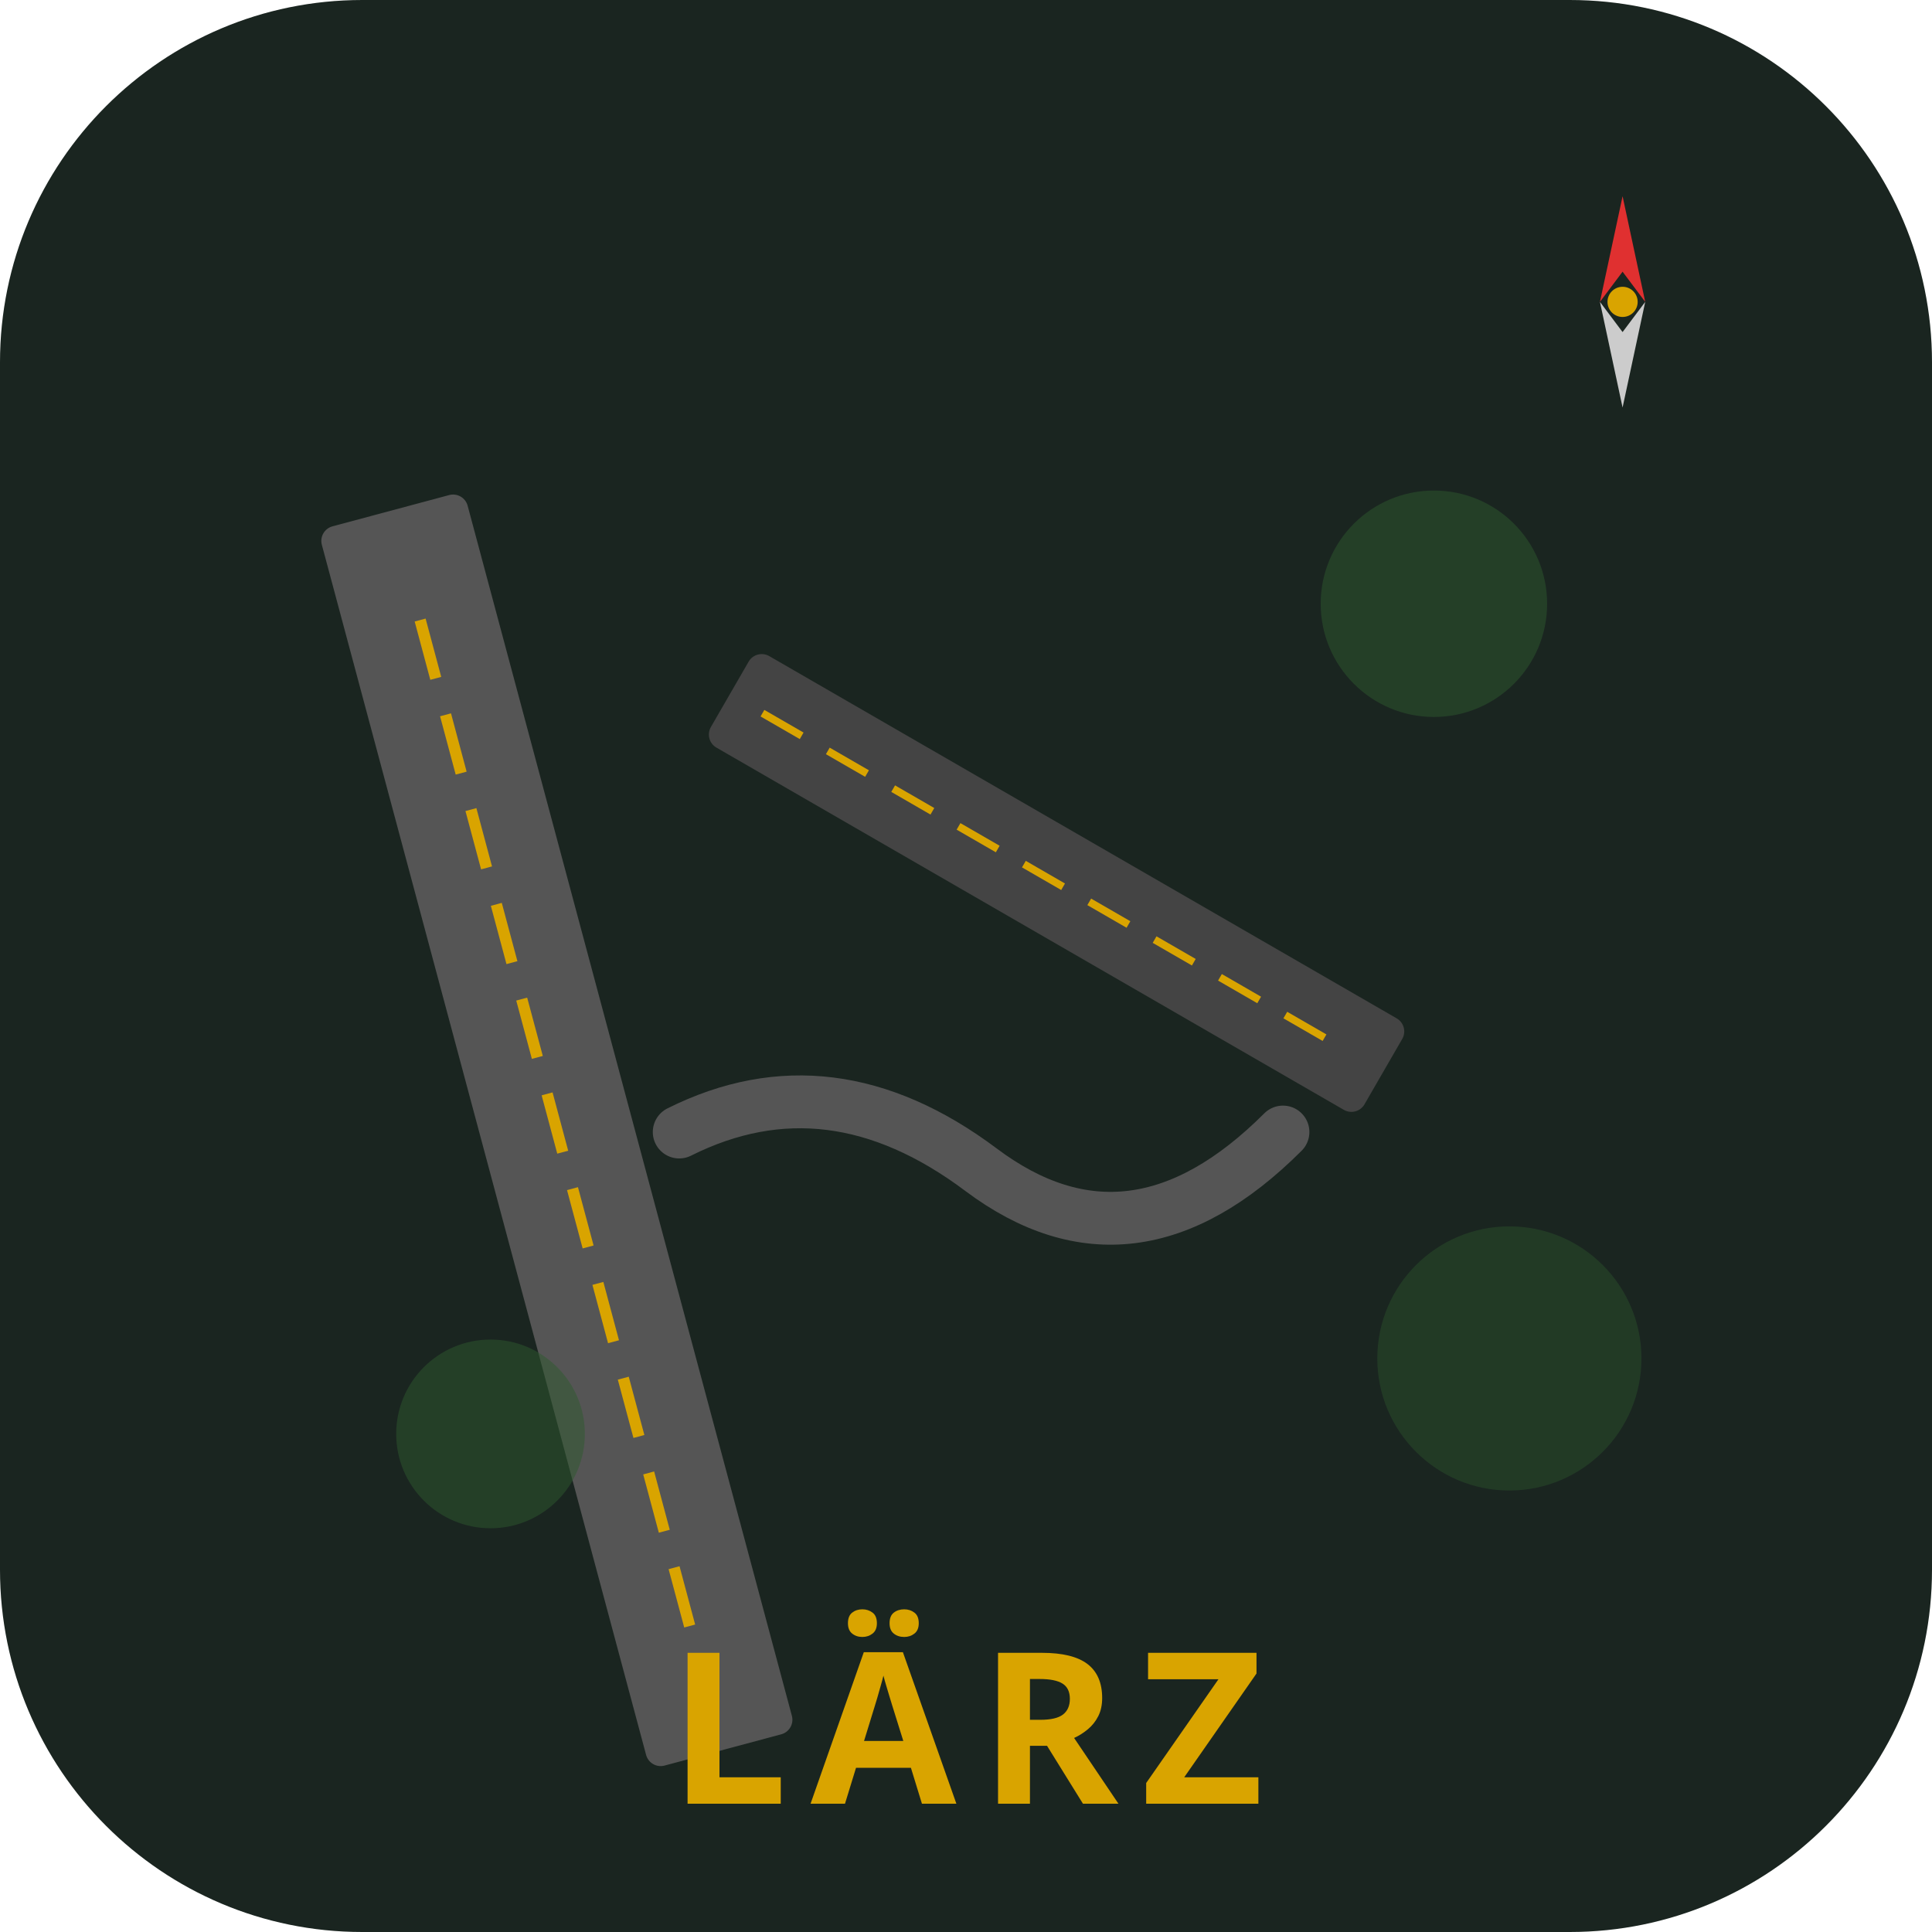
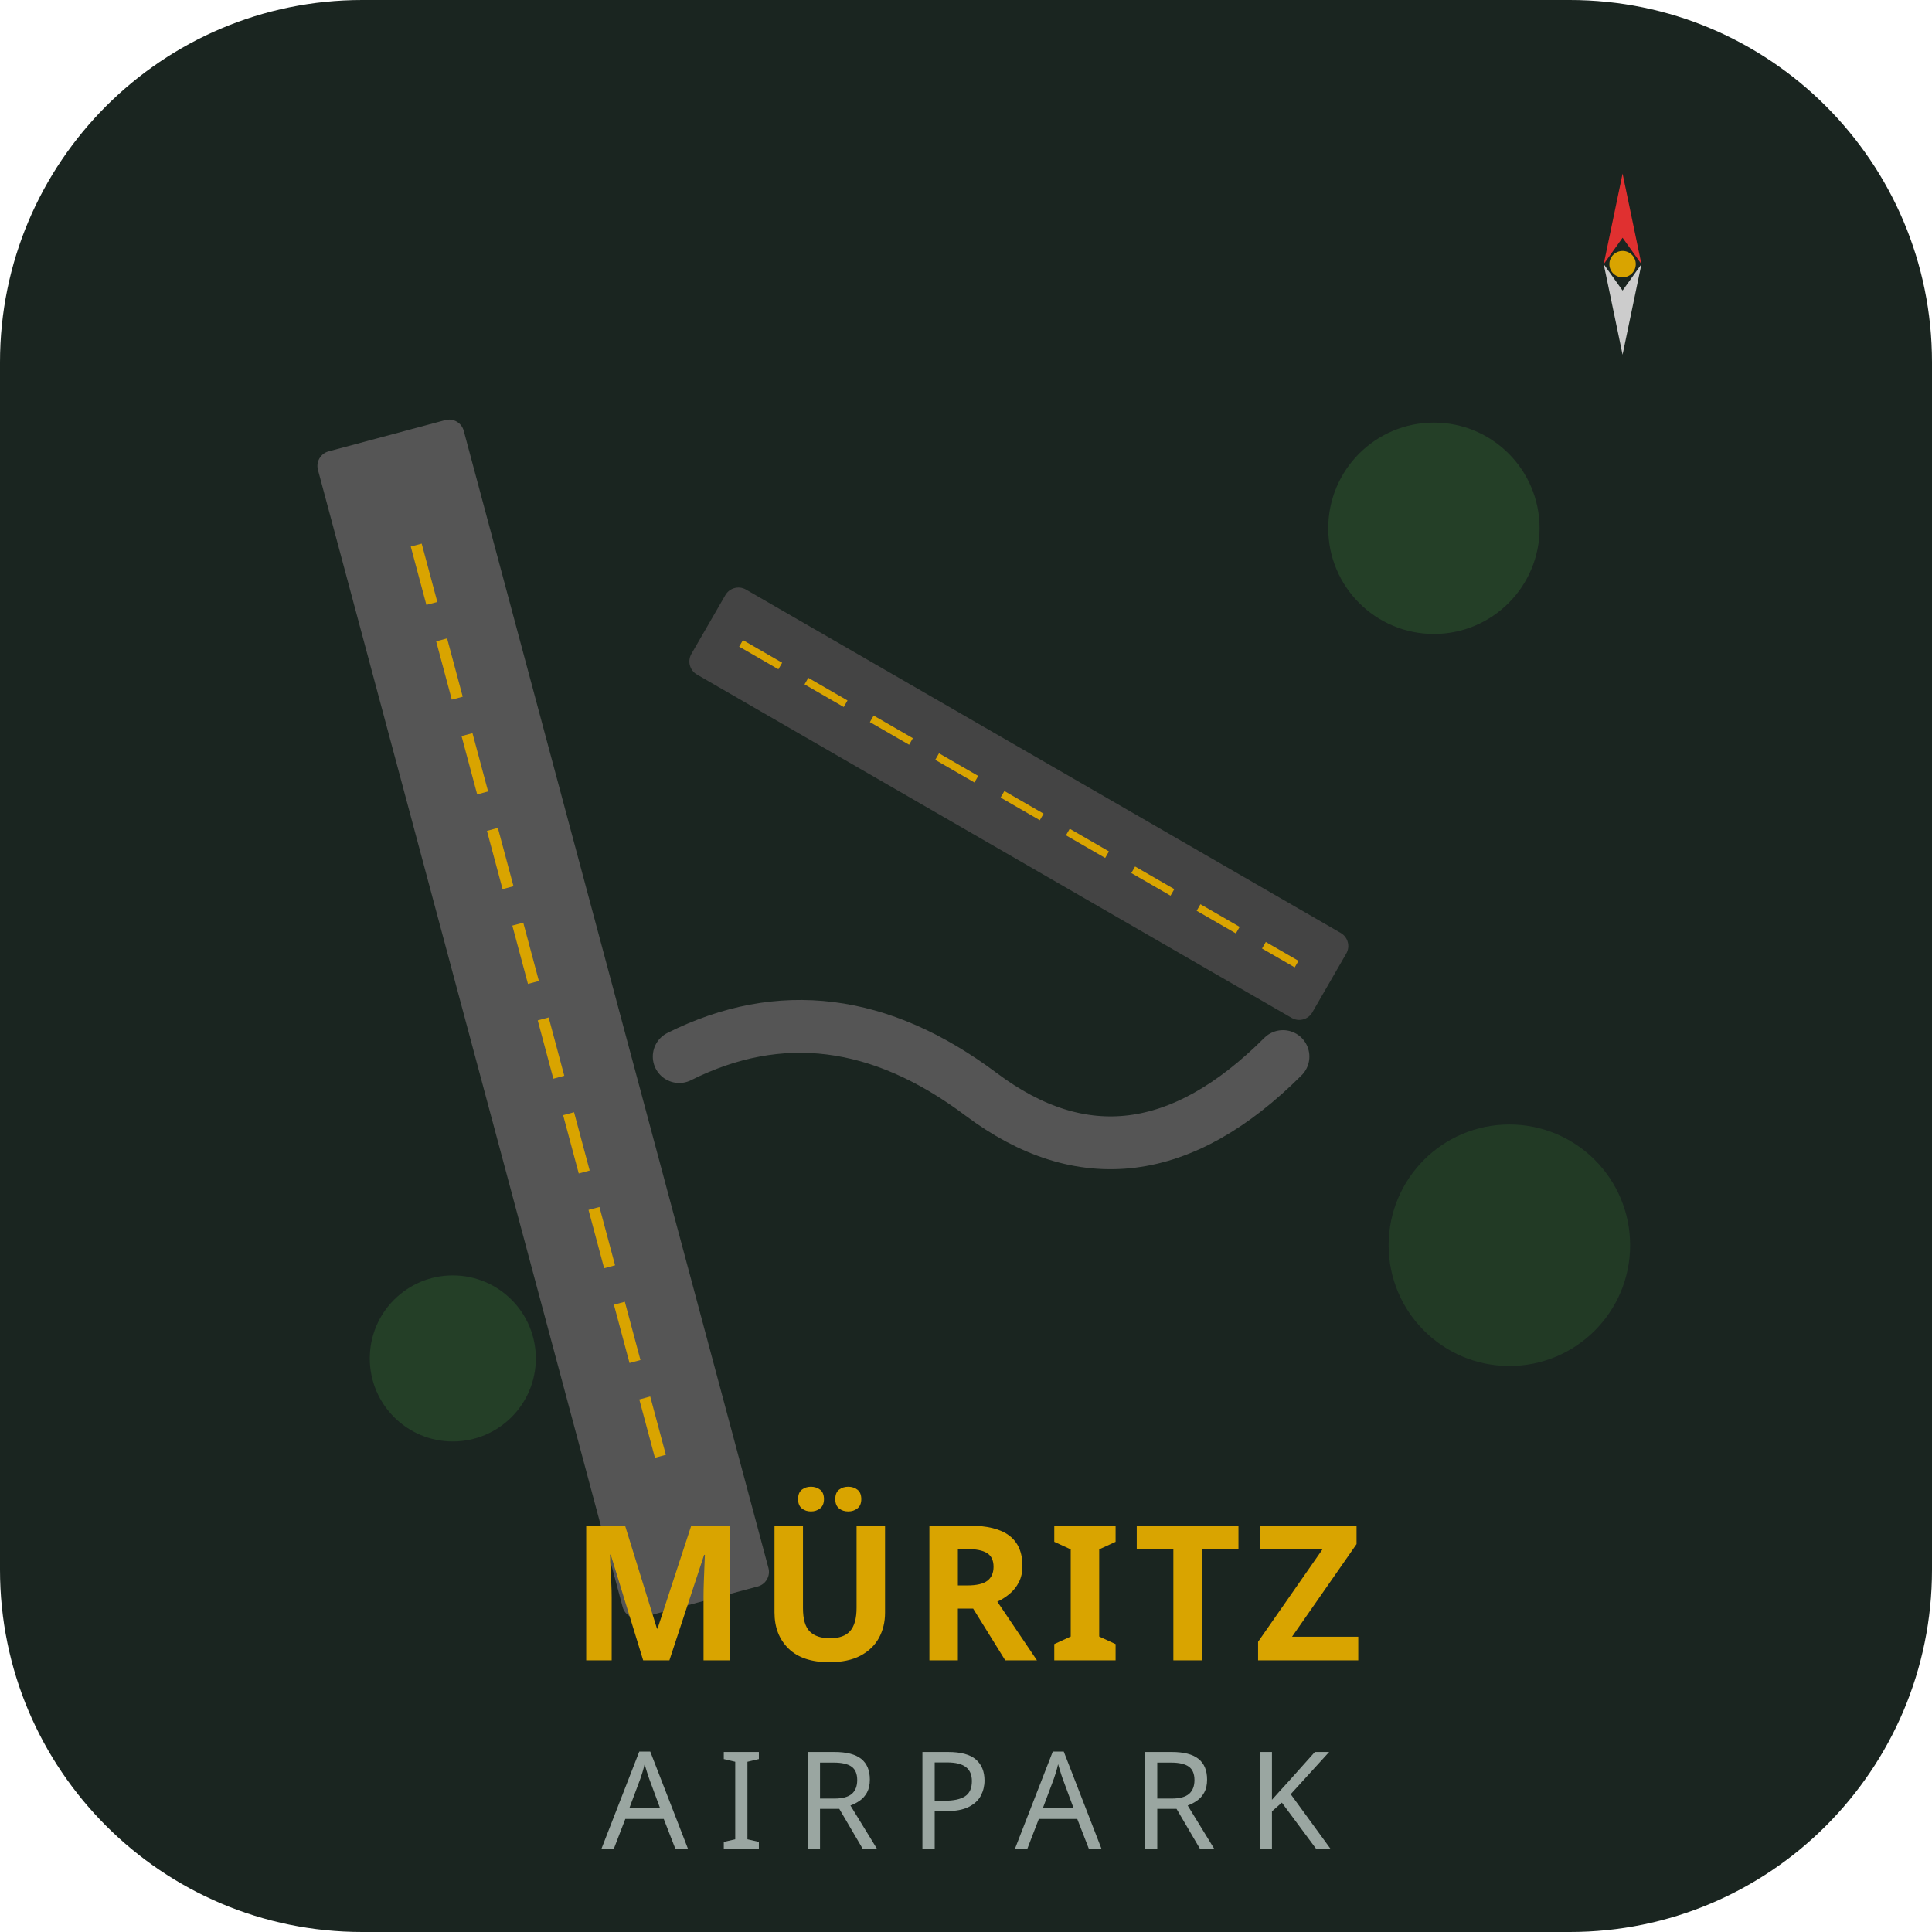
<svg xmlns="http://www.w3.org/2000/svg" viewBox="0 0 512 512">
  <rect width="512" height="512" rx="96" fill="#1a2520" />
-   <rect x="120" y="100" width="40" height="340" rx="4" fill="#555" transform="rotate(-15 256 256)" />
-   <line x1="140" y1="130" x2="140" y2="410" stroke="#d9a400" stroke-width="3" stroke-dasharray="16 10" transform="rotate(-15 256 256)" />
-   <path d="M180 300 Q220 280 260 310 Q300 340 340 300" fill="none" stroke="#555" stroke-width="14" stroke-linecap="round" />
-   <rect x="180" y="220" width="200" height="28" rx="4" fill="#444" transform="rotate(30 280 234)" />
-   <line x1="190" y1="234" x2="370" y2="234" stroke="#d9a400" stroke-width="2" stroke-dasharray="12 8" transform="rotate(30 280 234)" />
-   <circle cx="380" cy="160" r="30" fill="#2d5a2e" opacity=".5" />
-   <circle cx="130" cy="380" r="25" fill="#2d5a2e" opacity=".5" />
-   <circle cx="400" cy="360" r="35" fill="#2d5a2e" opacity=".4" />
-   <g transform="translate(430 80)">
-     <polygon points="0,-28 6,0 0,-8 -6,0" fill="#e03030" />
-     <polygon points="0,28 6,0 0,8 -6,0" fill="#ccc" />
-     <circle cx="0" cy="0" r="4" fill="#d9a400" />
+   <rect x="120" y="80" width="40" height="320" rx="4" fill="#555" transform="rotate(-15 256 240)" />
+   <line x1="140" y1="110" x2="140" y2="370" stroke="#d9a400" stroke-width="3" stroke-dasharray="16 10" transform="rotate(-15 256 240)" />
+   <path d="M180 280 Q220 260 260 290 Q300 320 340 280" fill="none" stroke="#555" stroke-width="14" stroke-linecap="round" />
+   <rect x="175" y="200" width="190" height="26" rx="4" fill="#444" transform="rotate(30 270 213)" />
+   <line x1="185" y1="213" x2="355" y2="213" stroke="#d9a400" stroke-width="2" stroke-dasharray="12 8" transform="rotate(30 270 213)" />
+   <circle cx="380" cy="140" r="28" fill="#2d5a2e" opacity=".5" />
+   <circle cx="120" cy="360" r="22" fill="#2d5a2e" opacity=".5" />
+   <circle cx="400" cy="330" r="32" fill="#2d5a2e" opacity=".4" />
+   <g transform="translate(430 70)">
+     <polygon points="0,-24 5,0 0,-7 -5,0" fill="#e03030" />
+     <polygon points="0,24 5,0 0,7 -5,0" fill="#ccc" />
+     <circle cx="0" cy="0" r="3.5" fill="#d9a400" />
  </g>
-   <text x="256" y="478" text-anchor="middle" font-family="sans-serif" font-weight="700" font-size="56" fill="#d9a400" letter-spacing="6">LÄRZ</text>
+   <text x="256" y="440" text-anchor="middle" font-family="sans-serif" font-weight="700" font-size="50" fill="#d9a400" letter-spacing="3">MÜRITZ</text>
+   <text x="256" y="490" text-anchor="middle" font-family="sans-serif" font-weight="400" font-size="36" fill="#9aa6a1" letter-spacing="8">AIRPARK</text>
</svg>
